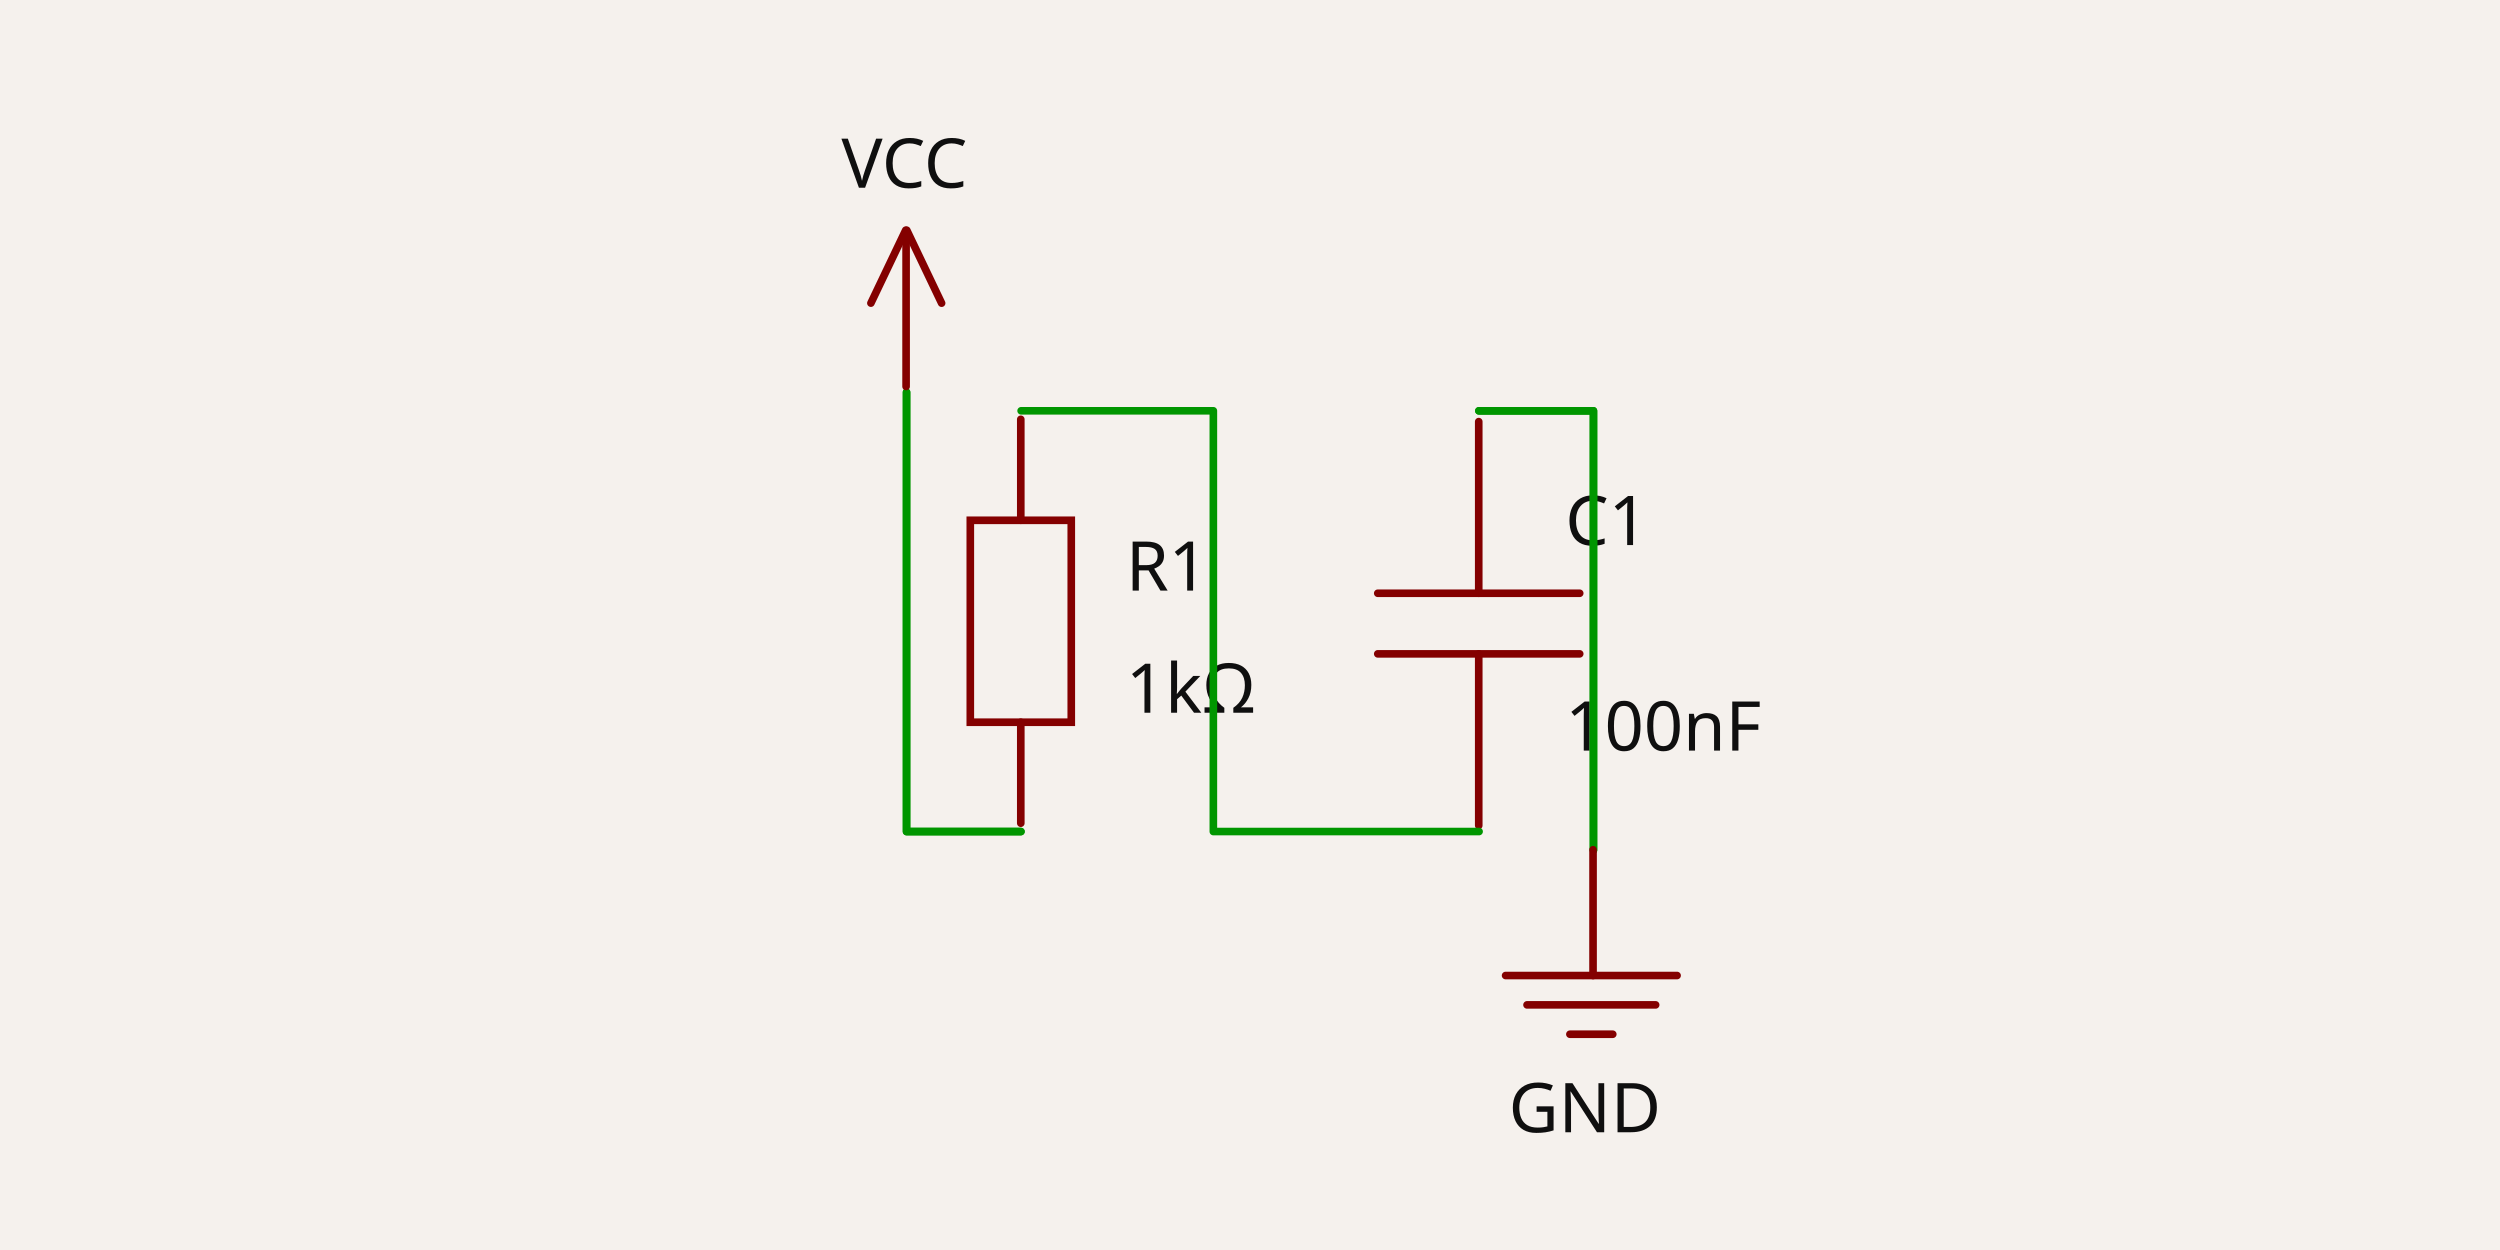
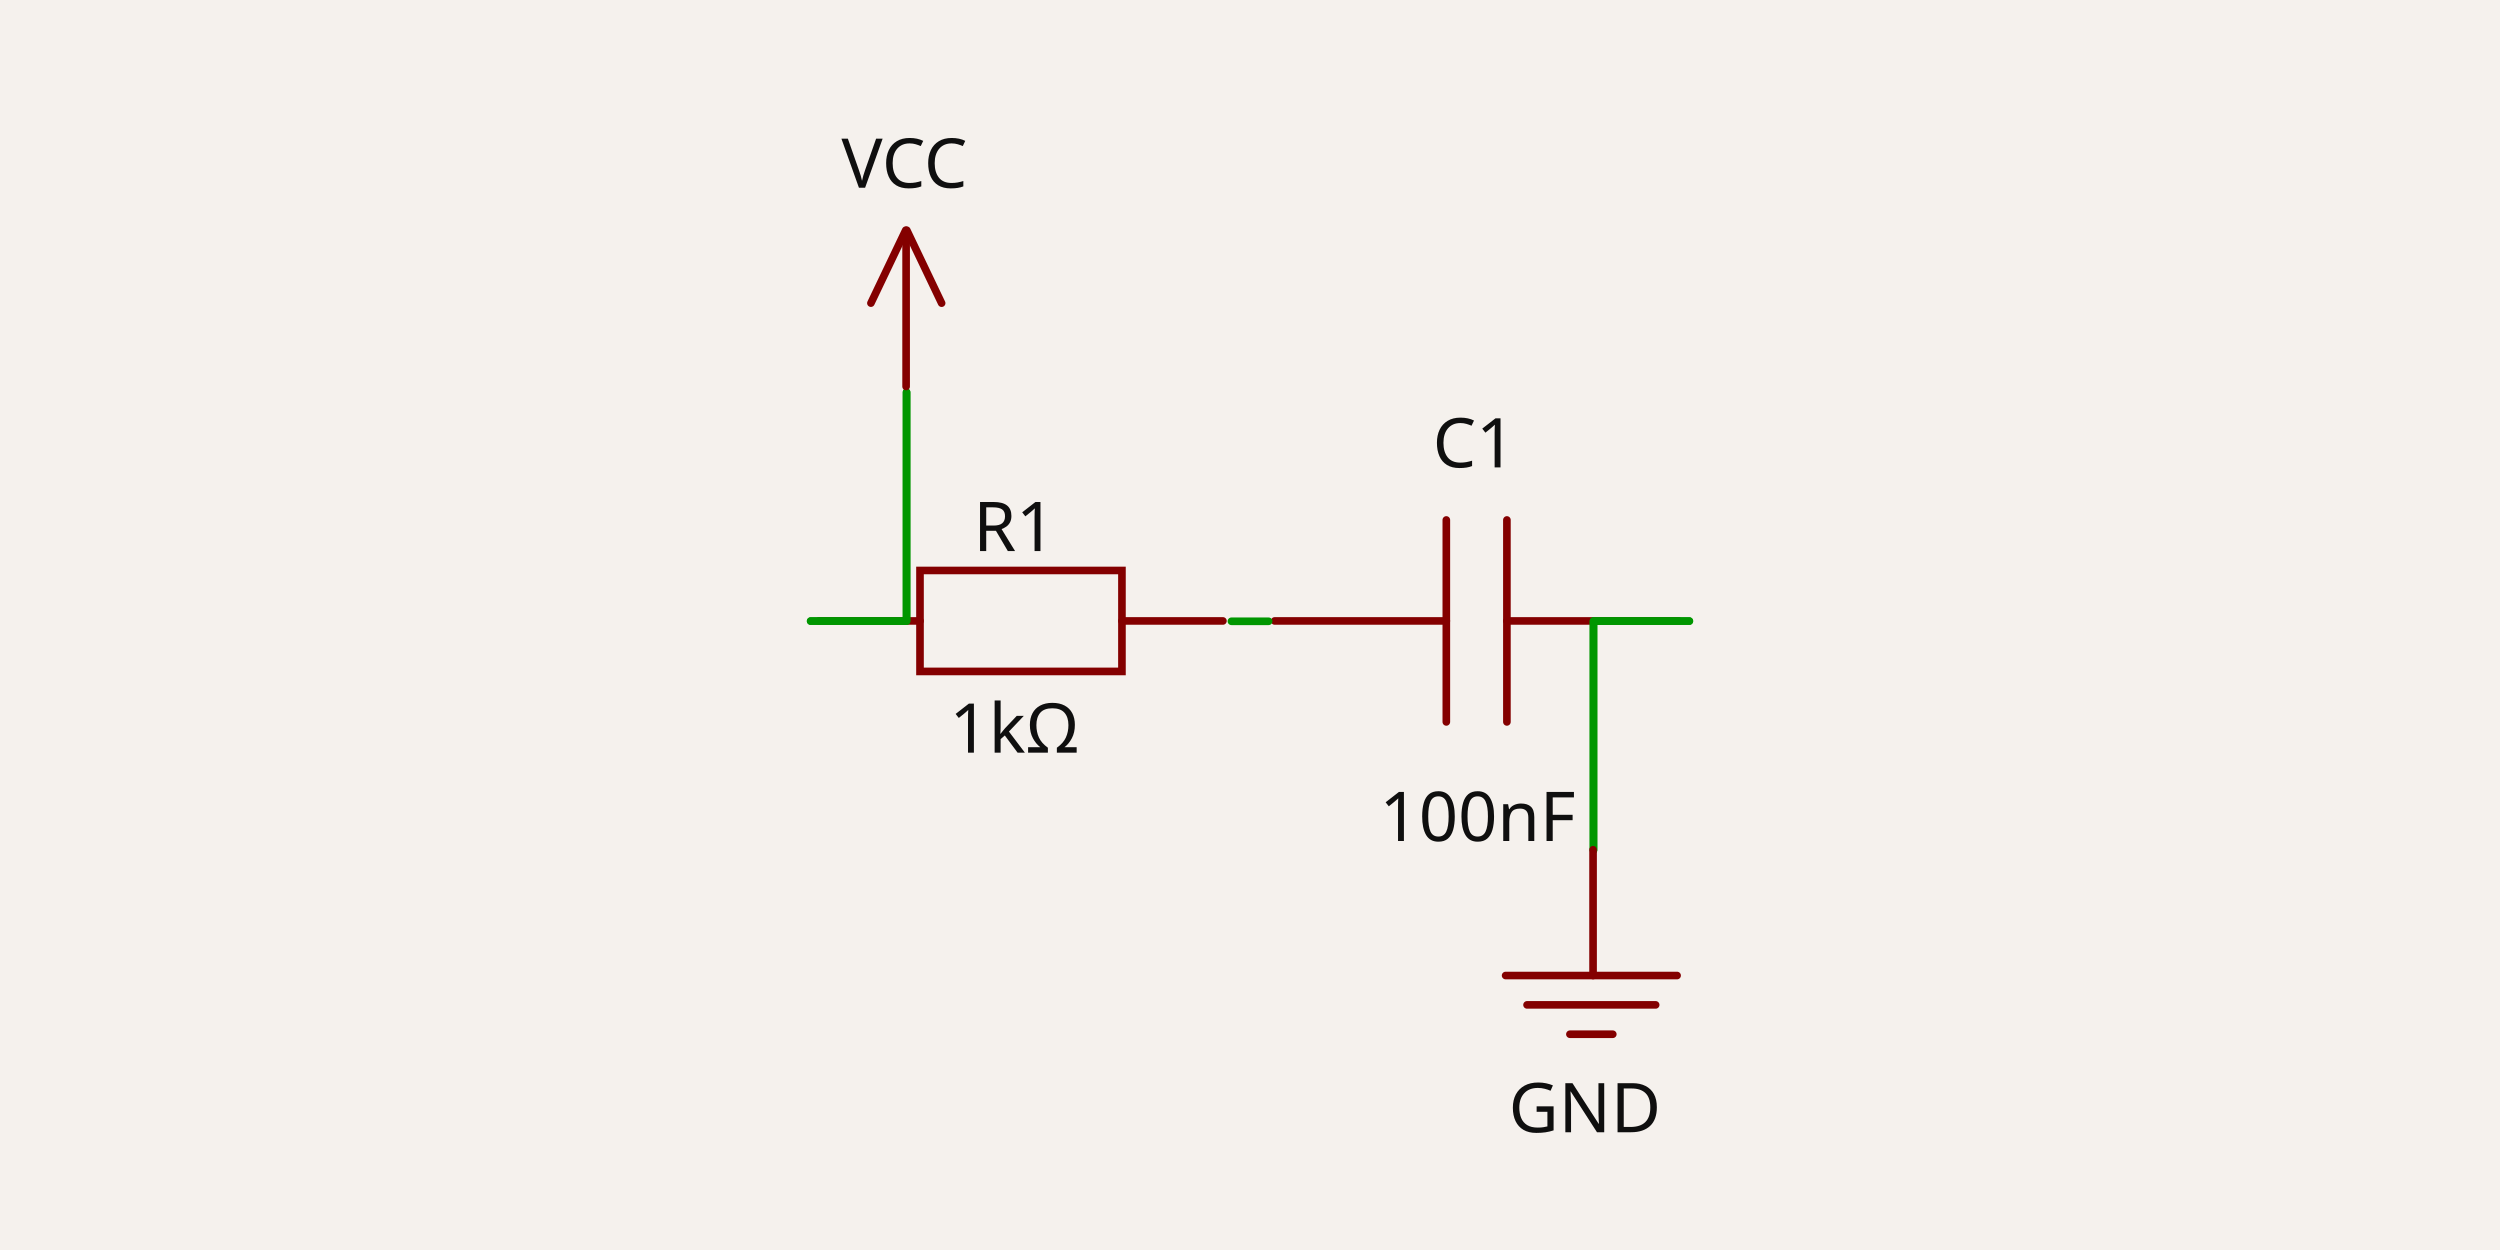
- <svg xmlns="http://www.w3.org/2000/svg" width="1200" height="600" style="background-color: rgb(245, 241, 237)" data-real-to-screen-transform="matrix(183.1800048848,0,0,-183.1800048848,490.0919970691,298.1681999512)" data-software-used-string="@tscircuit/core@0.0.532">
+ <svg xmlns="http://www.w3.org/2000/svg" width="1200" height="600" style="background-color: rgb(245, 241, 237)" data-real-to-screen-transform="matrix(183.1800048848,0,0,-183.1800048848,490.0994524953,298.1681999512)" data-software-used-string="@tscircuit/core@0.0.532">
  <style>
              .boundary { fill: rgb(245, 241, 237); }
              .schematic-boundary { fill: none; stroke: #fff; }
              .component { fill: none; stroke: rgb(132, 0, 0); }
              .chip { fill: rgb(255, 255, 194); stroke: rgb(132, 0, 0); }
              .component-pin { fill: none; stroke: rgb(132, 0, 0); }
              .trace:hover {
                filter: invert(1);
              }
              .trace:hover .trace-crossing-outline {
                opacity: 0;
              }
              .trace:hover .trace-junction {
                filter: invert(1);
              }
              .text { font-family: sans-serif; fill: rgb(0, 150, 0); }
              .pin-number { fill: rgb(169, 0, 0); }
              .port-label { fill: rgb(0, 100, 100); }
              .component-name { fill: rgb(0, 100, 100); }
            </style>
  <rect class="boundary" x="0" y="0" width="1200" height="600" />
  <g data-circuit-json-type="schematic_component" data-schematic-component-id="schematic_component_0">
-     <rect class="component-overlay" x="465.744" y="201.269" width="48.466" height="193.865" fill="transparent" />
-     <path d="M 489.977 395.135 L 489.977 346.668" stroke="rgb(132, 0, 0)" fill="none" stroke-width="3.664px" stroke-linecap="round" />
-     <path d="M 489.977 249.736 L 489.977 201.269" stroke="rgb(132, 0, 0)" fill="none" stroke-width="3.664px" stroke-linecap="round" />
-     <path d="M 465.744 298.202 L 465.744 249.736 L 514.21 249.736 L 514.21 346.668 L 465.744 346.668 L 465.744 298.202" stroke="rgb(132, 0, 0)" fill="none" stroke-width="3.664px" stroke-linecap="round" />
-     <text x="540.464" y="272.065" fill="rgb(15, 15, 15)" font-family="sans-serif" text-anchor="start" dominant-baseline="middle" font-size="32.972px">R1</text>
-     <text x="540.464" y="330.683" fill="rgb(15, 15, 15)" font-family="sans-serif" text-anchor="start" dominant-baseline="middle" font-size="32.972px">1kΩ</text>
+     <rect class="component-overlay" x="393.133" y="273.82" width="193.865" height="48.466" fill="transparent" />
+     <path d="M 393.133 298.053 L 441.599 298.053" stroke="rgb(132, 0, 0)" fill="none" stroke-width="3.664px" stroke-linecap="round" />
+     <path d="M 538.532 298.053 L 586.998 298.053" stroke="rgb(132, 0, 0)" fill="none" stroke-width="3.664px" stroke-linecap="round" />
+     <path d="M 490.066 273.82 L 538.532 273.82 L 538.532 322.286 L 441.599 322.286 L 441.599 273.82 L 490.066 273.82" stroke="rgb(132, 0, 0)" fill="none" stroke-width="3.664px" stroke-linecap="round" />
+     <text x="486.894" y="264.504" fill="rgb(15, 15, 15)" font-family="sans-serif" text-anchor="middle" dominant-baseline="auto" font-size="32.972px">R1</text>
+     <text x="486.894" y="335.691" fill="rgb(15, 15, 15)" font-family="sans-serif" text-anchor="middle" dominant-baseline="hanging" font-size="32.972px">1kΩ</text>
  </g>
  <g data-circuit-json-type="schematic_component" data-schematic-component-id="schematic_component_1">
-     <rect class="component-overlay" x="661.326" y="202.376" width="96.933" height="193.865" fill="transparent" />
-     <path d="M 709.793 202.376 L 709.793 284.769" stroke="rgb(132, 0, 0)" fill="none" stroke-width="3.664px" stroke-linecap="round" />
-     <path d="M 709.793 313.849 L 709.793 396.242" stroke="rgb(132, 0, 0)" fill="none" stroke-width="3.664px" stroke-linecap="round" />
-     <path d="M 661.326 284.769 L 758.259 284.769" stroke="rgb(132, 0, 0)" fill="none" stroke-width="3.664px" stroke-linecap="round" />
-     <path d="M 661.326 313.849 L 758.259 313.849" stroke="rgb(132, 0, 0)" fill="none" stroke-width="3.664px" stroke-linecap="round" />
-     <text x="751.327" y="261.638" fill="rgb(15, 15, 15)" font-family="sans-serif" text-anchor="start" dominant-baseline="auto" font-size="32.972px">C1</text>
-     <text x="751.327" y="334.698" fill="rgb(15, 15, 15)" font-family="sans-serif" text-anchor="start" dominant-baseline="hanging" font-size="32.972px">100nF</text>
+     <rect class="component-overlay" x="611.842" y="249.587" width="193.865" height="96.933" fill="transparent" />
+     <path d="M 805.707 298.053 L 723.314 298.053" stroke="rgb(132, 0, 0)" fill="none" stroke-width="3.664px" stroke-linecap="round" />
+     <path d="M 694.235 298.053 L 611.842 298.053" stroke="rgb(132, 0, 0)" fill="none" stroke-width="3.664px" stroke-linecap="round" />
+     <path d="M 723.314 249.587 L 723.314 346.519" stroke="rgb(132, 0, 0)" fill="none" stroke-width="3.664px" stroke-linecap="round" />
+     <path d="M 694.235 249.587 L 694.235 346.519" stroke="rgb(132, 0, 0)" fill="none" stroke-width="3.664px" stroke-linecap="round" />
+     <text x="707.559" y="224.335" fill="rgb(15, 15, 15)" font-family="sans-serif" text-anchor="middle" dominant-baseline="auto" font-size="32.972px">C1</text>
+     <text x="709.21" y="378.103" fill="rgb(15, 15, 15)" font-family="sans-serif" text-anchor="middle" dominant-baseline="hanging" font-size="32.972px">100nF</text>
  </g>
  <g class="trace" data-circuit-json-type="schematic_trace" data-schematic-trace-id="schematic_trace_0">
-     <path d="M 490.042 399.154 L 435.138 399.154 L 435.138 188.26" class="trace-invisible-hover-outline" stroke="rgb(0, 150, 0)" fill="none" stroke-width="29.309px" stroke-linecap="round" opacity="0" stroke-linejoin="round" />
-     <path d="M 490.042 399.154 L 435.138 399.154 L 435.138 188.26" stroke="rgb(0, 150, 0)" fill="none" stroke-width="3.664px" stroke-linecap="round" stroke-linejoin="round" />
+     <path d="M 389.114 298.118 L 435.145 298.118 L 435.145 188.26" class="trace-invisible-hover-outline" stroke="rgb(0, 150, 0)" fill="none" stroke-width="29.309px" stroke-linecap="round" opacity="0" stroke-linejoin="round" />
+     <path d="M 389.114 298.118 L 435.145 298.118 L 435.145 188.26" stroke="rgb(0, 150, 0)" fill="none" stroke-width="3.664px" stroke-linecap="round" stroke-linejoin="round" />
  </g>
  <g class="trace" data-circuit-json-type="schematic_trace" data-schematic-trace-id="schematic_trace_1">
-     <path d="M 490.142 197.183 L 582.406 197.183 L 582.406 399.139 L 709.958 399.139" class="trace-invisible-hover-outline" stroke="rgb(0, 150, 0)" fill="none" stroke-width="29.309px" stroke-linecap="round" opacity="0" stroke-linejoin="round" />
-     <path d="M 490.142 197.183 L 582.406 197.183 L 582.406 399.139 L 709.958 399.139" stroke="rgb(0, 150, 0)" fill="none" stroke-width="3.664px" stroke-linecap="round" stroke-linejoin="round" />
+     <path d="M 591.085 298.218 L 591.085 298.218 L 608.945 298.218" class="trace-invisible-hover-outline" stroke="rgb(0, 150, 0)" fill="none" stroke-width="29.309px" stroke-linecap="round" opacity="0" stroke-linejoin="round" />
+     <path d="M 591.085 298.218 L 591.085 298.218 L 608.945 298.218" stroke="rgb(0, 150, 0)" fill="none" stroke-width="3.664px" stroke-linecap="round" stroke-linejoin="round" />
  </g>
  <g class="trace" data-circuit-json-type="schematic_trace" data-schematic-trace-id="schematic_trace_2">
-     <path d="M 709.858 197.198 L 764.862 197.198 L 764.862 408.076" class="trace-invisible-hover-outline" stroke="rgb(0, 150, 0)" fill="none" stroke-width="29.309px" stroke-linecap="round" opacity="0" stroke-linejoin="round" />
-     <path d="M 709.858 197.198 L 764.862 197.198 L 764.862 408.076" stroke="rgb(0, 150, 0)" fill="none" stroke-width="3.664px" stroke-linecap="round" stroke-linejoin="round" />
+     <path d="M 810.886 298.118 L 764.869 298.118 L 764.869 408.076" class="trace-invisible-hover-outline" stroke="rgb(0, 150, 0)" fill="none" stroke-width="29.309px" stroke-linecap="round" opacity="0" stroke-linejoin="round" />
+     <path d="M 810.886 298.118 L 764.869 298.118 L 764.869 408.076" stroke="rgb(0, 150, 0)" fill="none" stroke-width="3.664px" stroke-linecap="round" stroke-linejoin="round" />
  </g>
  <g class="trace" data-circuit-json-type="schematic_trace" data-schematic-trace-id="schematic_trace_3">
-     <path d="M 490.042 399.154 L 435.138 399.154 L 435.138 188.26" class="trace-invisible-hover-outline" stroke="rgb(0, 150, 0)" fill="none" stroke-width="29.309px" stroke-linecap="round" opacity="0" stroke-linejoin="round" />
-     <path d="M 490.042 399.154 L 435.138 399.154 L 435.138 188.26" stroke="rgb(0, 150, 0)" fill="none" stroke-width="3.664px" stroke-linecap="round" stroke-linejoin="round" />
+     <path d="M 389.114 298.118 L 435.145 298.118 L 435.145 188.26" class="trace-invisible-hover-outline" stroke="rgb(0, 150, 0)" fill="none" stroke-width="29.309px" stroke-linecap="round" opacity="0" stroke-linejoin="round" />
+     <path d="M 389.114 298.118 L 435.145 298.118 L 435.145 188.26" stroke="rgb(0, 150, 0)" fill="none" stroke-width="3.664px" stroke-linecap="round" stroke-linejoin="round" />
  </g>
  <g class="trace" data-circuit-json-type="schematic_trace" data-schematic-trace-id="schematic_trace_4">
-     <path d="M 709.858 197.198 L 764.862 197.198 L 764.862 408.076" class="trace-invisible-hover-outline" stroke="rgb(0, 150, 0)" fill="none" stroke-width="29.309px" stroke-linecap="round" opacity="0" stroke-linejoin="round" />
-     <path d="M 709.858 197.198 L 764.862 197.198 L 764.862 408.076" stroke="rgb(0, 150, 0)" fill="none" stroke-width="3.664px" stroke-linecap="round" stroke-linejoin="round" />
+     <path d="M 810.886 298.118 L 764.869 298.118 L 764.869 408.076" class="trace-invisible-hover-outline" stroke="rgb(0, 150, 0)" fill="none" stroke-width="29.309px" stroke-linecap="round" opacity="0" stroke-linejoin="round" />
+     <path d="M 810.886 298.118 L 764.869 298.118 L 764.869 408.076" stroke="rgb(0, 150, 0)" fill="none" stroke-width="3.664px" stroke-linecap="round" stroke-linejoin="round" />
  </g>
-   <rect class="component-overlay" x="418.032" y="110.499" width="33.939" height="75.024" fill="transparent" />
-   <path d="M 434.733 110.499 L 418.032 145.499" stroke="rgb(132, 0, 0)" fill="none" stroke-width="3.664px" stroke-linecap="round" />
-   <path d="M 435.27 110.517 L 451.971 145.517" stroke="rgb(132, 0, 0)" fill="none" stroke-width="3.664px" stroke-linecap="round" />
-   <path d="M 434.927 111.422 L 434.927 185.522" stroke="rgb(132, 0, 0)" fill="none" stroke-width="3.664px" stroke-linecap="round" />
-   <text x="434.107" y="99.764" fill="rgb(15, 15, 15)" font-family="sans-serif" text-anchor="middle" dominant-baseline="ideographic" font-size="32.972px">VCC</text>
-   <rect class="component-overlay" x="722.687" y="407.878" width="82.307" height="88.555" fill="transparent" />
-   <path d="M 764.663 407.878 L 764.663 468.26" stroke="rgb(132, 0, 0)" fill="none" stroke-width="3.664px" stroke-linecap="round" />
-   <path d="M 722.687 468.254 L 804.993 468.254" stroke="rgb(132, 0, 0)" fill="none" stroke-width="3.664px" stroke-linecap="round" />
-   <path d="M 732.975 482.343 L 794.705 482.343" stroke="rgb(132, 0, 0)" fill="none" stroke-width="3.664px" stroke-linecap="round" />
-   <path d="M 753.552 496.432 L 774.128 496.432" stroke="rgb(132, 0, 0)" fill="none" stroke-width="3.664px" stroke-linecap="round" />
-   <text x="760.718" y="517.888" fill="rgb(15, 15, 15)" font-family="sans-serif" text-anchor="middle" dominant-baseline="hanging" font-size="32.972px">GND</text>
+   <rect class="component-overlay" x="418.039" y="110.499" width="33.939" height="75.024" fill="transparent" />
+   <path d="M 434.741 110.499 L 418.039 145.499" stroke="rgb(132, 0, 0)" fill="none" stroke-width="3.664px" stroke-linecap="round" />
+   <path d="M 435.277 110.517 L 451.979 145.517" stroke="rgb(132, 0, 0)" fill="none" stroke-width="3.664px" stroke-linecap="round" />
+   <path d="M 434.934 111.422 L 434.934 185.522" stroke="rgb(132, 0, 0)" fill="none" stroke-width="3.664px" stroke-linecap="round" />
+   <text x="434.115" y="99.764" fill="rgb(15, 15, 15)" font-family="sans-serif" text-anchor="middle" dominant-baseline="ideographic" font-size="32.972px">VCC</text>
+   <rect class="component-overlay" x="722.694" y="407.878" width="82.307" height="88.555" fill="transparent" />
+   <path d="M 764.67 407.878 L 764.67 468.26" stroke="rgb(132, 0, 0)" fill="none" stroke-width="3.664px" stroke-linecap="round" />
+   <path d="M 722.694 468.254 L 805.001 468.254" stroke="rgb(132, 0, 0)" fill="none" stroke-width="3.664px" stroke-linecap="round" />
+   <path d="M 732.982 482.343 L 794.712 482.343" stroke="rgb(132, 0, 0)" fill="none" stroke-width="3.664px" stroke-linecap="round" />
+   <path d="M 753.559 496.432 L 774.136 496.432" stroke="rgb(132, 0, 0)" fill="none" stroke-width="3.664px" stroke-linecap="round" />
+   <text x="760.726" y="517.888" fill="rgb(15, 15, 15)" font-family="sans-serif" text-anchor="middle" dominant-baseline="hanging" font-size="32.972px">GND</text>
</svg>
